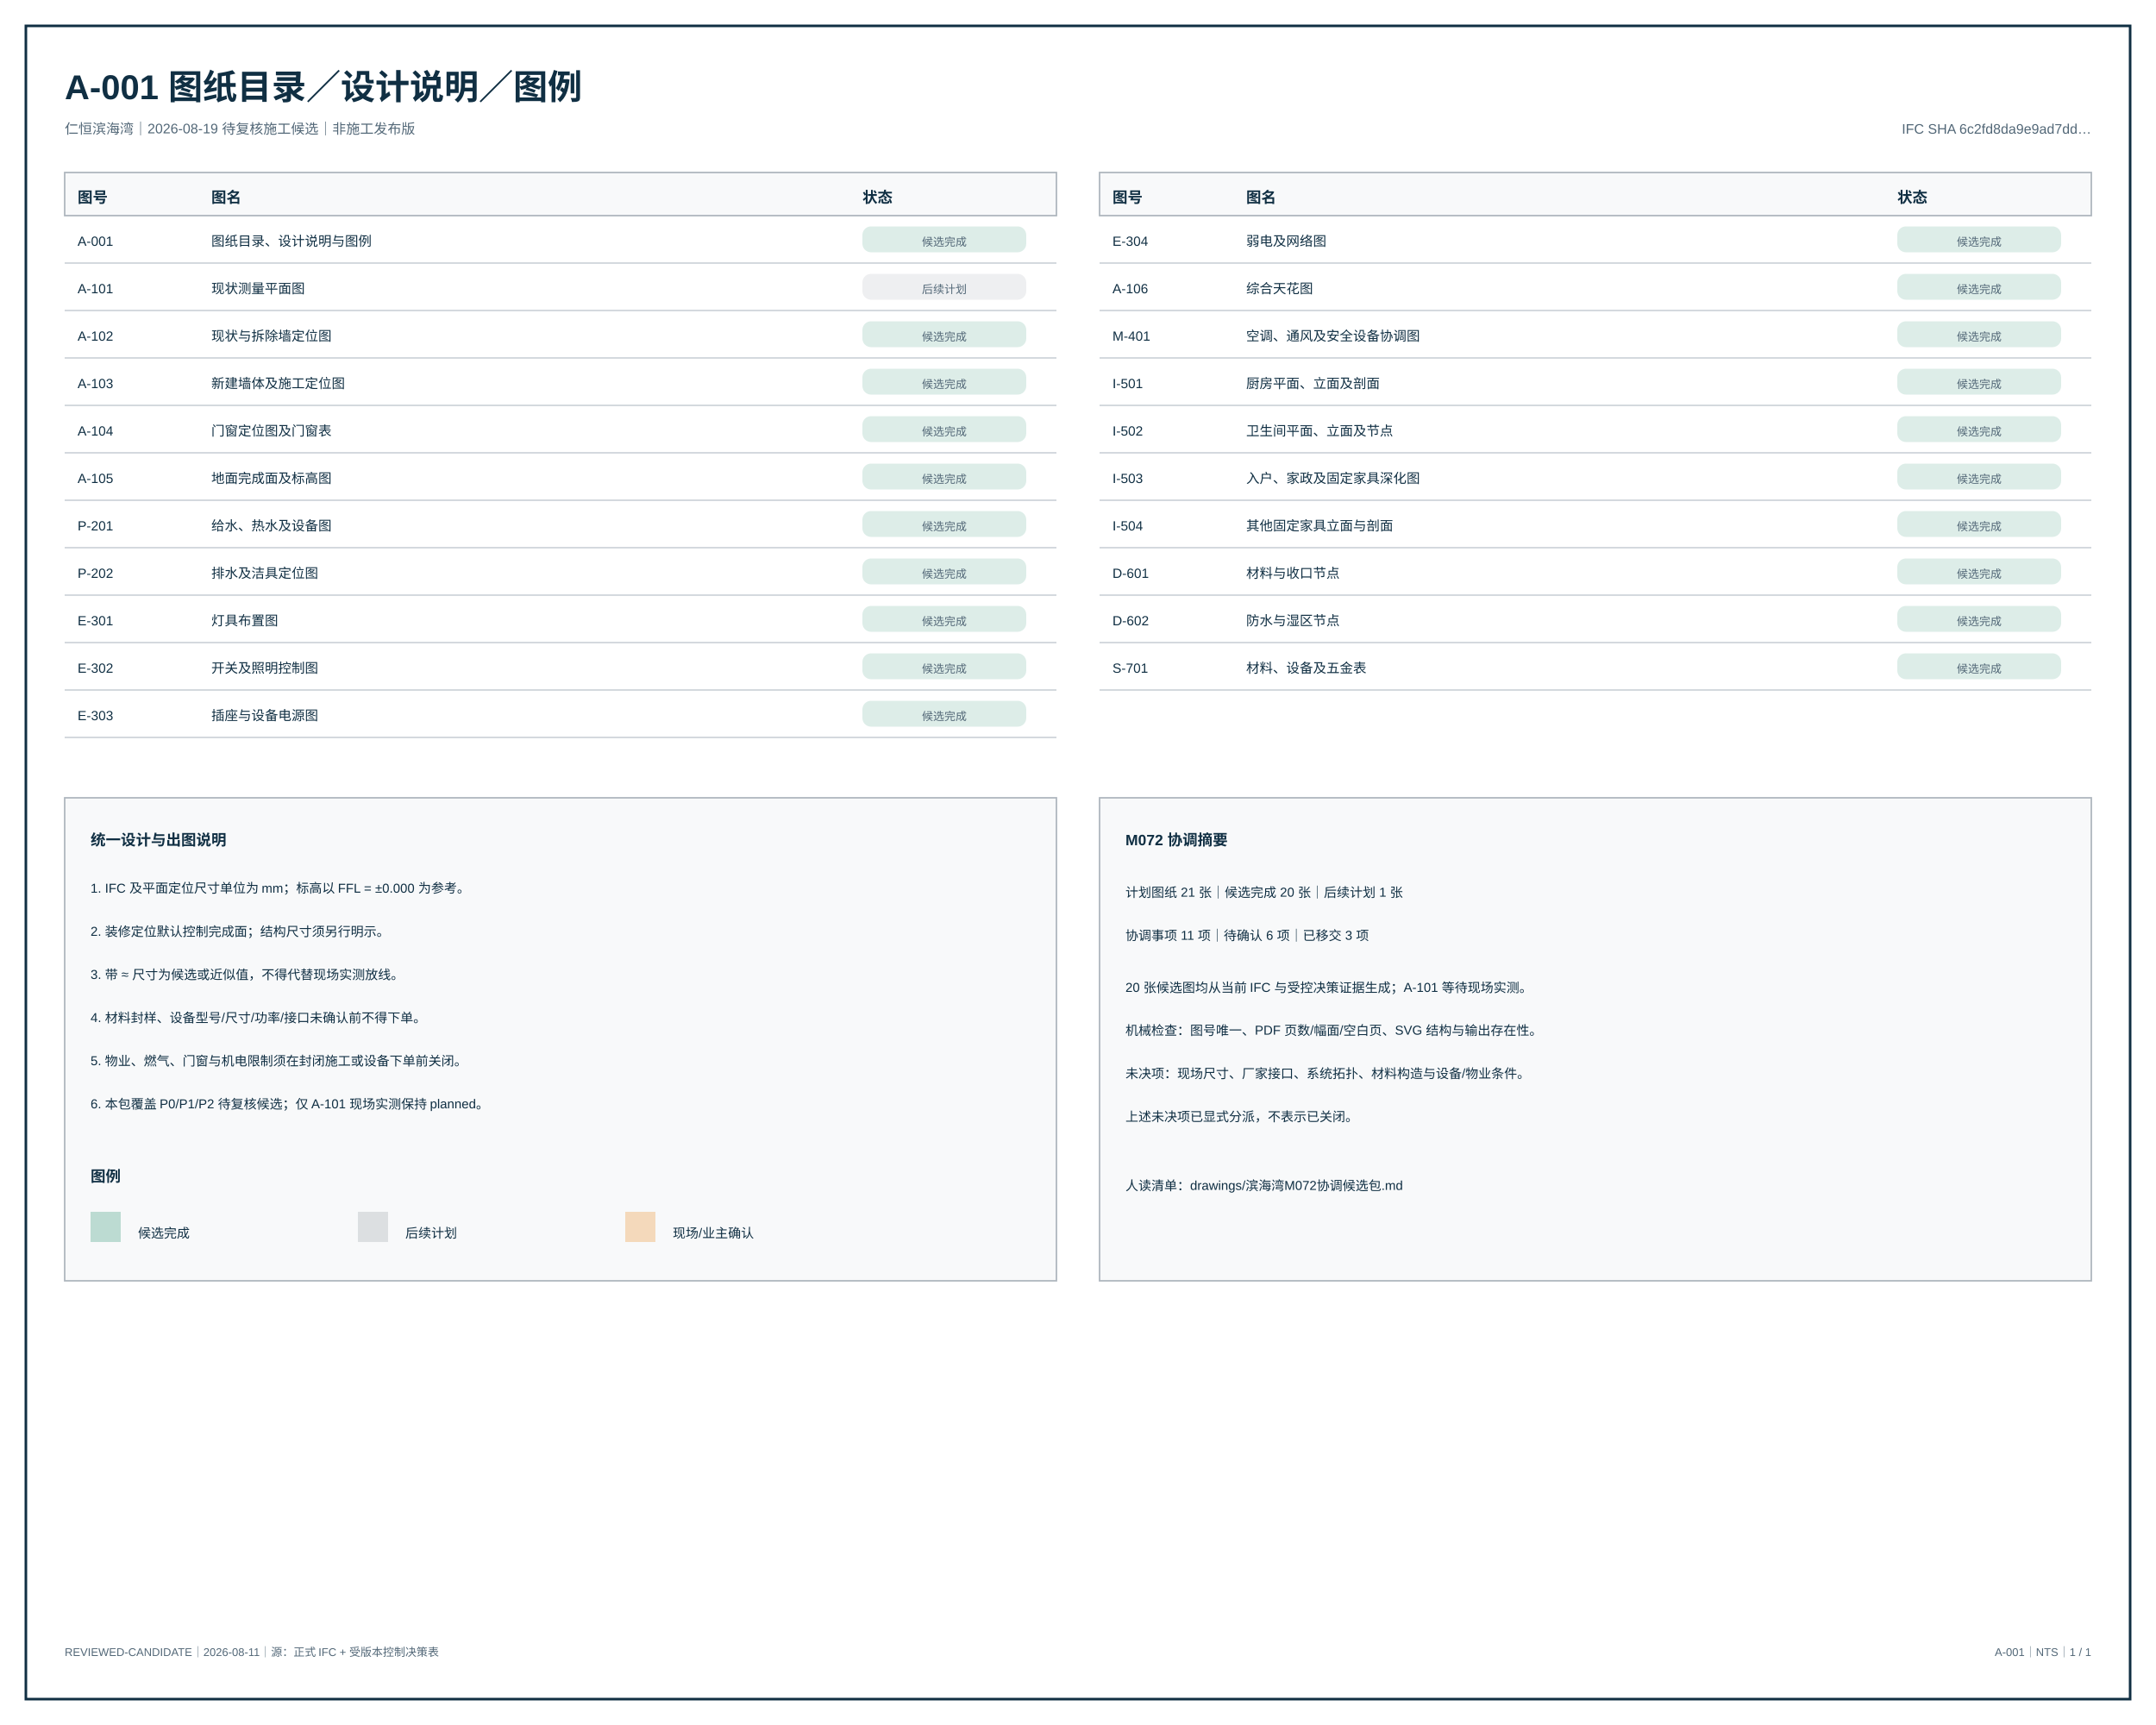
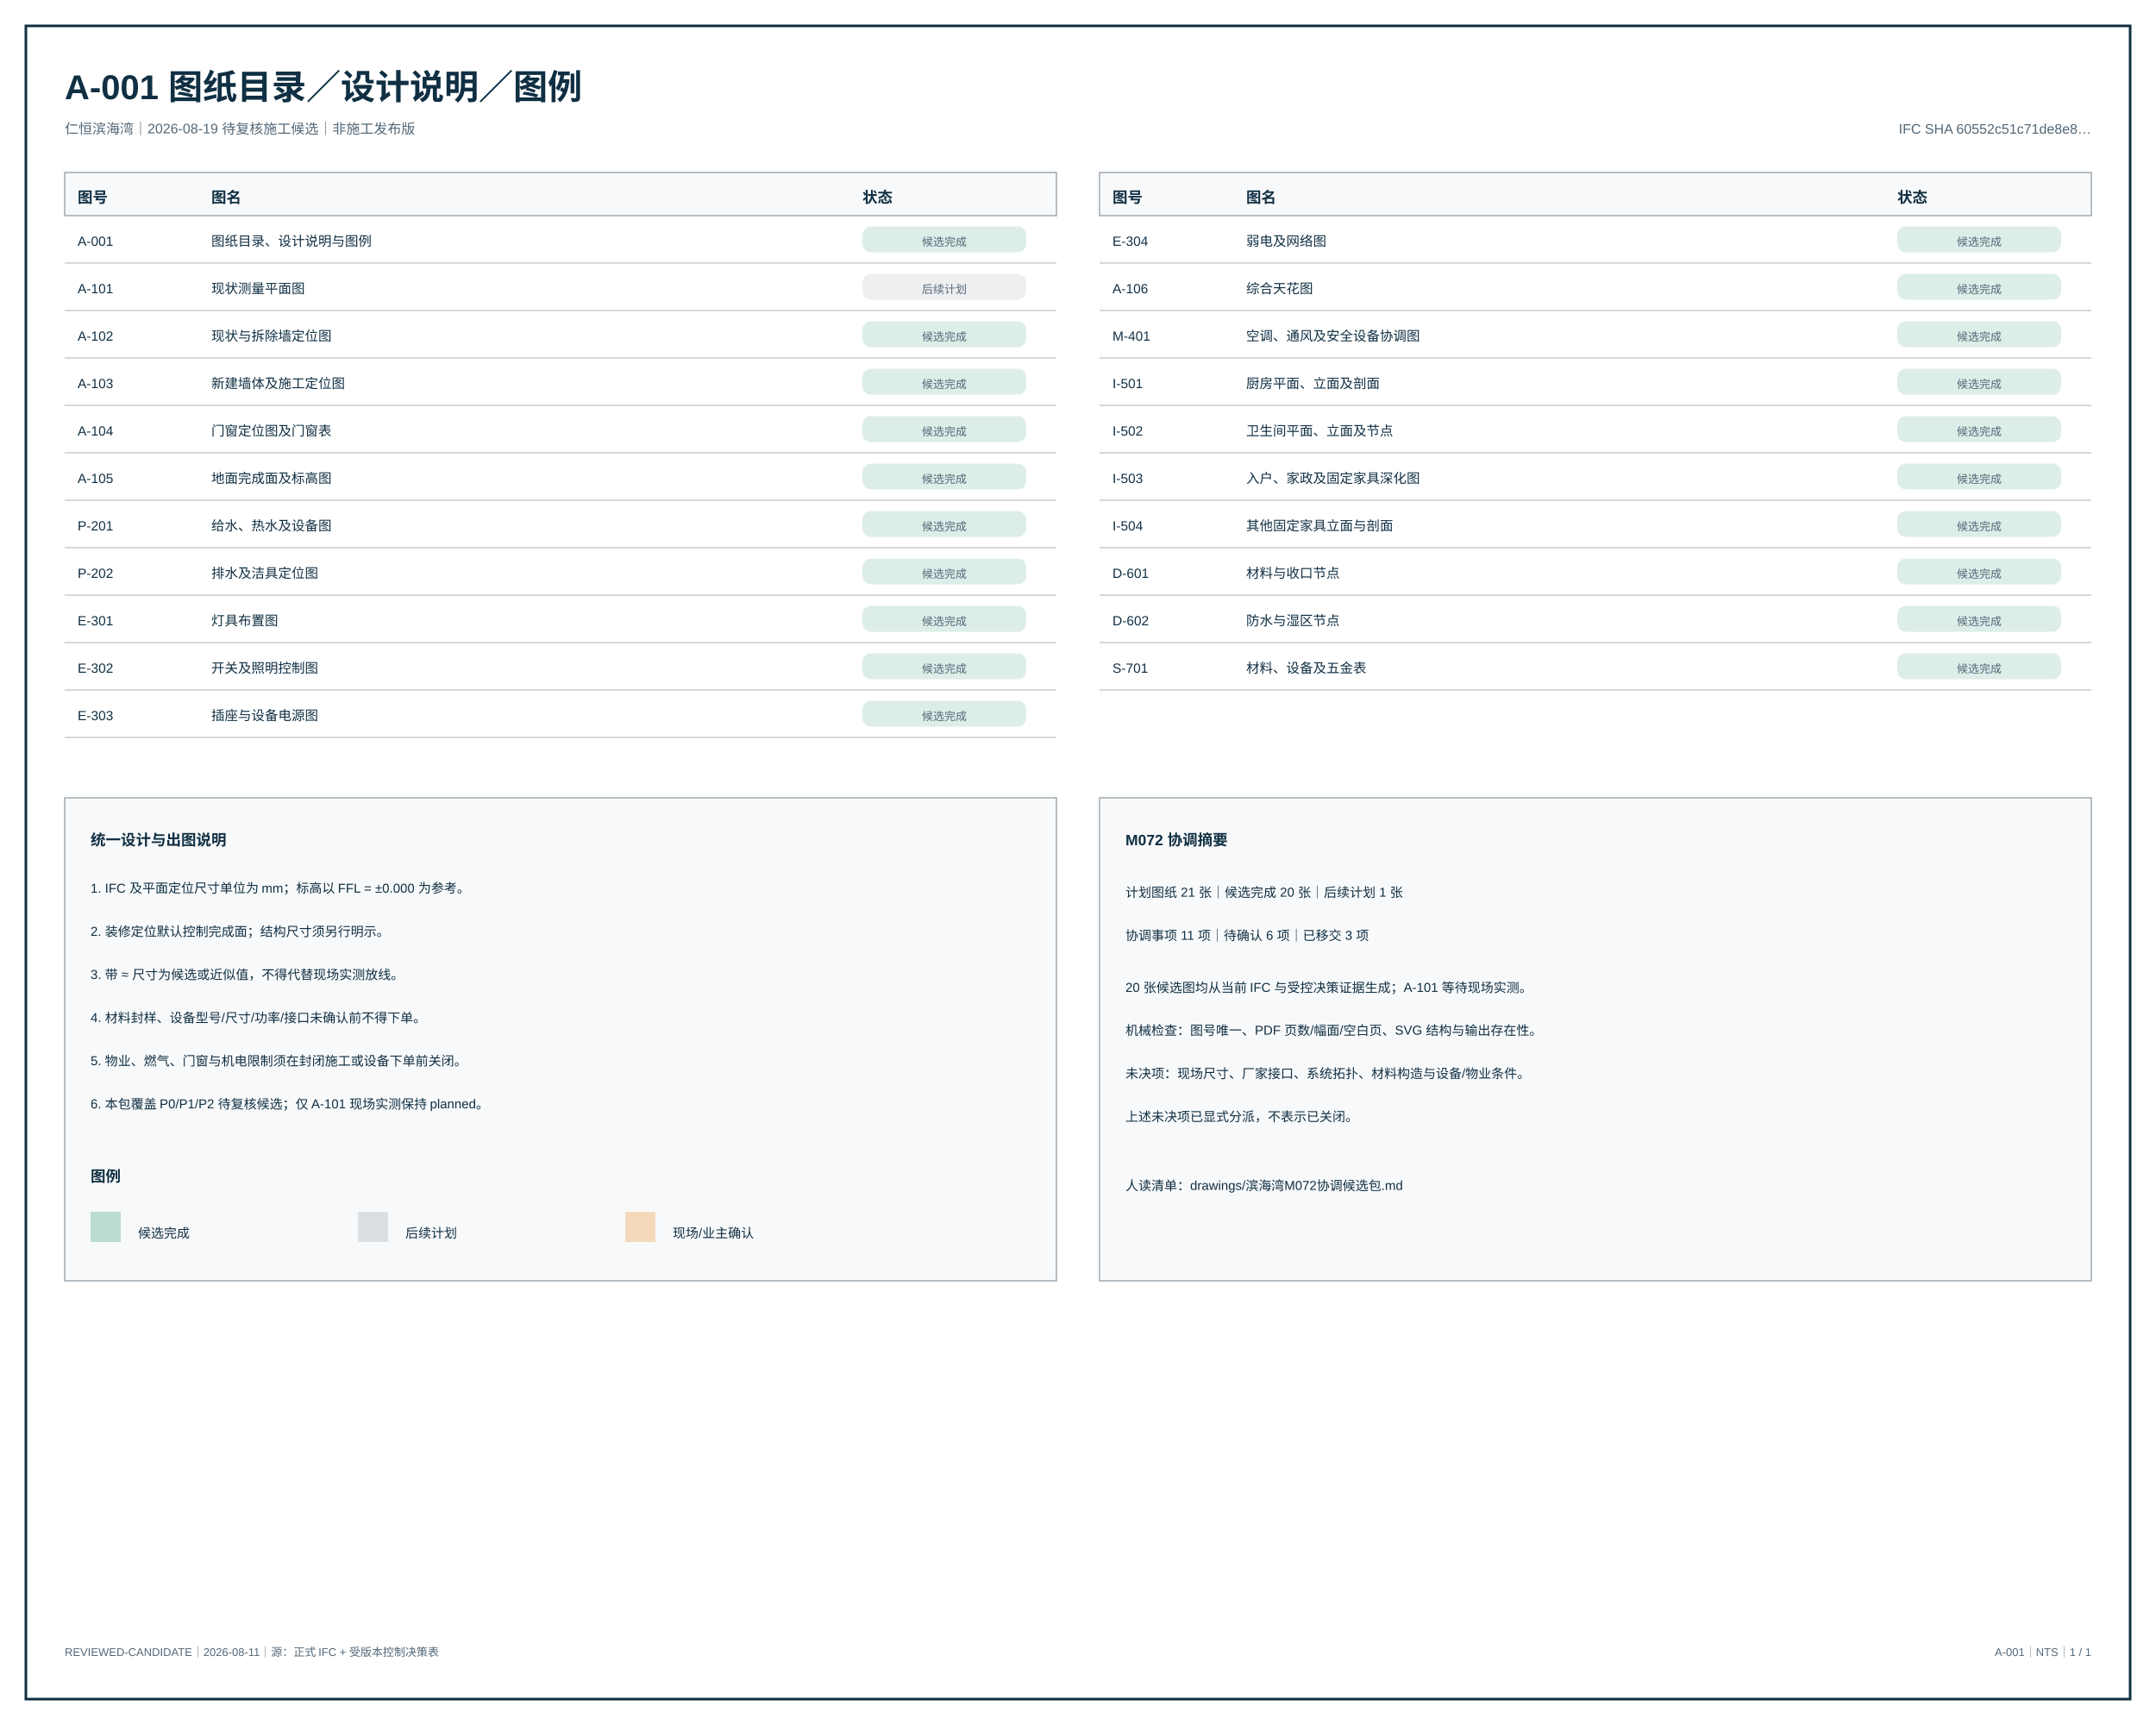
<svg xmlns="http://www.w3.org/2000/svg" width="500mm" height="400mm" viewBox="0 0 500 400" data-scale="NTS">
  <rect width="500" height="400" fill="#fff" />
  <rect x="6" y="6" width="488" height="388" fill="none" stroke="#102f43" stroke-width="0.6" />
  <style>@page{size:500mm 400mm;margin:0}html,body{margin:0;width:500mm;height:400mm;overflow:hidden}text{font-family:Arial,"Noto Sans CJK SC",sans-serif;fill:#102f43}.title{font-size:8px;font-weight:700}.sub{font-size:3.2px;fill:#526777}.head{font-size:3.5px;font-weight:700}.cell{font-size:3.1px}.note{font-size:3px}.small{font-size:2.6px;fill:#526777}.rule{stroke:#ced4da;stroke-width:.35}.box{fill:#f8f9fa;stroke:#adb5bd;stroke-width:.35}</style>
  <text class="title" x="15" y="23">A-001 图纸目录／设计说明／图例</text>
  <text class="sub" x="15" y="31">仁恒滨海湾｜2026-08-19 待复核施工候选｜非施工发布版</text>
-   <text class="sub" x="485" y="31" text-anchor="end">IFC SHA 6c2fd8da9e9ad7dd…</text>
+   <text class="sub" x="485" y="31" text-anchor="end">IFC SHA 60552c51c71de8e8…</text>
  <rect class="box" x="15" y="40" width="230" height="10" />
  <text class="head" x="18" y="47">图号</text>
  <text class="head" x="49" y="47">图名</text>
  <text class="head" x="200" y="47">状态</text>
  <line class="rule" x1="15" y1="61" x2="245" y2="61" />
  <text class="cell" x="18" y="57">A-001</text>
  <text class="cell" x="49" y="57">图纸目录、设计说明与图例</text>
  <rect x="200" y="52.5" width="38" height="6" rx="2" fill="#087f5b" opacity=".14" />
  <text class="small" x="219" y="57" text-anchor="middle" fill="#087f5b">候选完成</text>
  <line class="rule" x1="15" y1="72" x2="245" y2="72" />
  <text class="cell" x="18" y="68">A-101</text>
  <text class="cell" x="49" y="68">现状测量平面图</text>
  <rect x="200" y="63.5" width="38" height="6" rx="2" fill="#868e96" opacity=".14" />
  <text class="small" x="219" y="68" text-anchor="middle" fill="#868e96">后续计划</text>
  <line class="rule" x1="15" y1="83" x2="245" y2="83" />
  <text class="cell" x="18" y="79">A-102</text>
  <text class="cell" x="49" y="79">现状与拆除墙定位图</text>
  <rect x="200" y="74.5" width="38" height="6" rx="2" fill="#087f5b" opacity=".14" />
  <text class="small" x="219" y="79" text-anchor="middle" fill="#087f5b">候选完成</text>
  <line class="rule" x1="15" y1="94" x2="245" y2="94" />
  <text class="cell" x="18" y="90">A-103</text>
  <text class="cell" x="49" y="90">新建墙体及施工定位图</text>
  <rect x="200" y="85.5" width="38" height="6" rx="2" fill="#087f5b" opacity=".14" />
  <text class="small" x="219" y="90" text-anchor="middle" fill="#087f5b">候选完成</text>
  <line class="rule" x1="15" y1="105" x2="245" y2="105" />
  <text class="cell" x="18" y="101">A-104</text>
  <text class="cell" x="49" y="101">门窗定位图及门窗表</text>
  <rect x="200" y="96.5" width="38" height="6" rx="2" fill="#087f5b" opacity=".14" />
  <text class="small" x="219" y="101" text-anchor="middle" fill="#087f5b">候选完成</text>
  <line class="rule" x1="15" y1="116" x2="245" y2="116" />
  <text class="cell" x="18" y="112">A-105</text>
  <text class="cell" x="49" y="112">地面完成面及标高图</text>
  <rect x="200" y="107.5" width="38" height="6" rx="2" fill="#087f5b" opacity=".14" />
  <text class="small" x="219" y="112" text-anchor="middle" fill="#087f5b">候选完成</text>
  <line class="rule" x1="15" y1="127" x2="245" y2="127" />
  <text class="cell" x="18" y="123">P-201</text>
  <text class="cell" x="49" y="123">给水、热水及设备图</text>
  <rect x="200" y="118.5" width="38" height="6" rx="2" fill="#087f5b" opacity=".14" />
  <text class="small" x="219" y="123" text-anchor="middle" fill="#087f5b">候选完成</text>
  <line class="rule" x1="15" y1="138" x2="245" y2="138" />
  <text class="cell" x="18" y="134">P-202</text>
  <text class="cell" x="49" y="134">排水及洁具定位图</text>
  <rect x="200" y="129.5" width="38" height="6" rx="2" fill="#087f5b" opacity=".14" />
  <text class="small" x="219" y="134" text-anchor="middle" fill="#087f5b">候选完成</text>
  <line class="rule" x1="15" y1="149" x2="245" y2="149" />
  <text class="cell" x="18" y="145">E-301</text>
  <text class="cell" x="49" y="145">灯具布置图</text>
  <rect x="200" y="140.5" width="38" height="6" rx="2" fill="#087f5b" opacity=".14" />
  <text class="small" x="219" y="145" text-anchor="middle" fill="#087f5b">候选完成</text>
  <line class="rule" x1="15" y1="160" x2="245" y2="160" />
  <text class="cell" x="18" y="156">E-302</text>
  <text class="cell" x="49" y="156">开关及照明控制图</text>
  <rect x="200" y="151.5" width="38" height="6" rx="2" fill="#087f5b" opacity=".14" />
  <text class="small" x="219" y="156" text-anchor="middle" fill="#087f5b">候选完成</text>
  <line class="rule" x1="15" y1="171" x2="245" y2="171" />
  <text class="cell" x="18" y="167">E-303</text>
  <text class="cell" x="49" y="167">插座与设备电源图</text>
  <rect x="200" y="162.5" width="38" height="6" rx="2" fill="#087f5b" opacity=".14" />
  <text class="small" x="219" y="167" text-anchor="middle" fill="#087f5b">候选完成</text>
  <rect class="box" x="255" y="40" width="230" height="10" />
  <text class="head" x="258" y="47">图号</text>
  <text class="head" x="289" y="47">图名</text>
  <text class="head" x="440" y="47">状态</text>
  <line class="rule" x1="255" y1="61" x2="485" y2="61" />
  <text class="cell" x="258" y="57">E-304</text>
  <text class="cell" x="289" y="57">弱电及网络图</text>
  <rect x="440" y="52.5" width="38" height="6" rx="2" fill="#087f5b" opacity=".14" />
  <text class="small" x="459" y="57" text-anchor="middle" fill="#087f5b">候选完成</text>
  <line class="rule" x1="255" y1="72" x2="485" y2="72" />
  <text class="cell" x="258" y="68">A-106</text>
  <text class="cell" x="289" y="68">综合天花图</text>
  <rect x="440" y="63.5" width="38" height="6" rx="2" fill="#087f5b" opacity=".14" />
  <text class="small" x="459" y="68" text-anchor="middle" fill="#087f5b">候选完成</text>
  <line class="rule" x1="255" y1="83" x2="485" y2="83" />
  <text class="cell" x="258" y="79">M-401</text>
  <text class="cell" x="289" y="79">空调、通风及安全设备协调图</text>
  <rect x="440" y="74.5" width="38" height="6" rx="2" fill="#087f5b" opacity=".14" />
  <text class="small" x="459" y="79" text-anchor="middle" fill="#087f5b">候选完成</text>
  <line class="rule" x1="255" y1="94" x2="485" y2="94" />
  <text class="cell" x="258" y="90">I-501</text>
  <text class="cell" x="289" y="90">厨房平面、立面及剖面</text>
  <rect x="440" y="85.5" width="38" height="6" rx="2" fill="#087f5b" opacity=".14" />
  <text class="small" x="459" y="90" text-anchor="middle" fill="#087f5b">候选完成</text>
  <line class="rule" x1="255" y1="105" x2="485" y2="105" />
  <text class="cell" x="258" y="101">I-502</text>
  <text class="cell" x="289" y="101">卫生间平面、立面及节点</text>
  <rect x="440" y="96.5" width="38" height="6" rx="2" fill="#087f5b" opacity=".14" />
  <text class="small" x="459" y="101" text-anchor="middle" fill="#087f5b">候选完成</text>
  <line class="rule" x1="255" y1="116" x2="485" y2="116" />
  <text class="cell" x="258" y="112">I-503</text>
  <text class="cell" x="289" y="112">入户、家政及固定家具深化图</text>
  <rect x="440" y="107.5" width="38" height="6" rx="2" fill="#087f5b" opacity=".14" />
  <text class="small" x="459" y="112" text-anchor="middle" fill="#087f5b">候选完成</text>
  <line class="rule" x1="255" y1="127" x2="485" y2="127" />
  <text class="cell" x="258" y="123">I-504</text>
  <text class="cell" x="289" y="123">其他固定家具立面与剖面</text>
  <rect x="440" y="118.5" width="38" height="6" rx="2" fill="#087f5b" opacity=".14" />
  <text class="small" x="459" y="123" text-anchor="middle" fill="#087f5b">候选完成</text>
  <line class="rule" x1="255" y1="138" x2="485" y2="138" />
  <text class="cell" x="258" y="134">D-601</text>
  <text class="cell" x="289" y="134">材料与收口节点</text>
  <rect x="440" y="129.5" width="38" height="6" rx="2" fill="#087f5b" opacity=".14" />
  <text class="small" x="459" y="134" text-anchor="middle" fill="#087f5b">候选完成</text>
  <line class="rule" x1="255" y1="149" x2="485" y2="149" />
  <text class="cell" x="258" y="145">D-602</text>
  <text class="cell" x="289" y="145">防水与湿区节点</text>
  <rect x="440" y="140.5" width="38" height="6" rx="2" fill="#087f5b" opacity=".14" />
  <text class="small" x="459" y="145" text-anchor="middle" fill="#087f5b">候选完成</text>
  <line class="rule" x1="255" y1="160" x2="485" y2="160" />
  <text class="cell" x="258" y="156">S-701</text>
  <text class="cell" x="289" y="156">材料、设备及五金表</text>
  <rect x="440" y="151.5" width="38" height="6" rx="2" fill="#087f5b" opacity=".14" />
  <text class="small" x="459" y="156" text-anchor="middle" fill="#087f5b">候选完成</text>
  <rect class="box" x="15" y="185" width="230" height="112" />
  <text class="head" x="21" y="196">统一设计与出图说明</text>
  <text class="note" x="21" y="207">1. IFC 及平面定位尺寸单位为 mm；标高以 FFL = ±0.000 为参考。</text>
  <text class="note" x="21" y="217">2. 装修定位默认控制完成面；结构尺寸须另行明示。</text>
  <text class="note" x="21" y="227">3. 带 ≈ 尺寸为候选或近似值，不得代替现场实测放线。</text>
  <text class="note" x="21" y="237">4. 材料封样、设备型号/尺寸/功率/接口未确认前不得下单。</text>
  <text class="note" x="21" y="247">5. 物业、燃气、门窗与机电限制须在封闭施工或设备下单前关闭。</text>
  <text class="note" x="21" y="257">6. 本包覆盖 P0/P1/P2 待复核候选；仅 A-101 现场实测保持 planned。</text>
  <text class="head" x="21" y="274">图例</text>
  <rect x="21" y="281" width="7" height="7" fill="#087f5b" opacity=".25" />
  <text class="note" x="32" y="287">候选完成</text>
  <rect x="83" y="281" width="7" height="7" fill="#868e96" opacity=".25" />
  <text class="note" x="94" y="287">后续计划</text>
  <rect x="145" y="281" width="7" height="7" fill="#e67700" opacity=".25" />
  <text class="note" x="156" y="287">现场/业主确认</text>
  <rect class="box" x="255" y="185" width="230" height="112" />
  <text class="head" x="261" y="196">M072 协调摘要</text>
  <text class="note" x="261" y="208">计划图纸 21 张｜候选完成 20 张｜后续计划 1 张</text>
  <text class="note" x="261" y="218">协调事项 11 项｜待确认 6 项｜已移交 3 项</text>
  <text class="note" x="261" y="230">20 张候选图均从当前 IFC 与受控决策证据生成；A-101 等待现场实测。</text>
  <text class="note" x="261" y="240">机械检查：图号唯一、PDF 页数/幅面/空白页、SVG 结构与输出存在性。</text>
  <text class="note" x="261" y="250">未决项：现场尺寸、厂家接口、系统拓扑、材料构造与设备/物业条件。</text>
  <text class="note" x="261" y="260">上述未决项已显式分派，不表示已关闭。</text>
  <text class="note" x="261" y="276">人读清单：drawings/滨海湾M072协调候选包.md</text>
  <text class="small" x="15" y="384">REVIEWED-CANDIDATE｜2026-08-11｜源：正式 IFC + 受版本控制决策表</text>
  <text class="small" x="485" y="384" text-anchor="end">A-001｜NTS｜1 / 1</text>
</svg>
